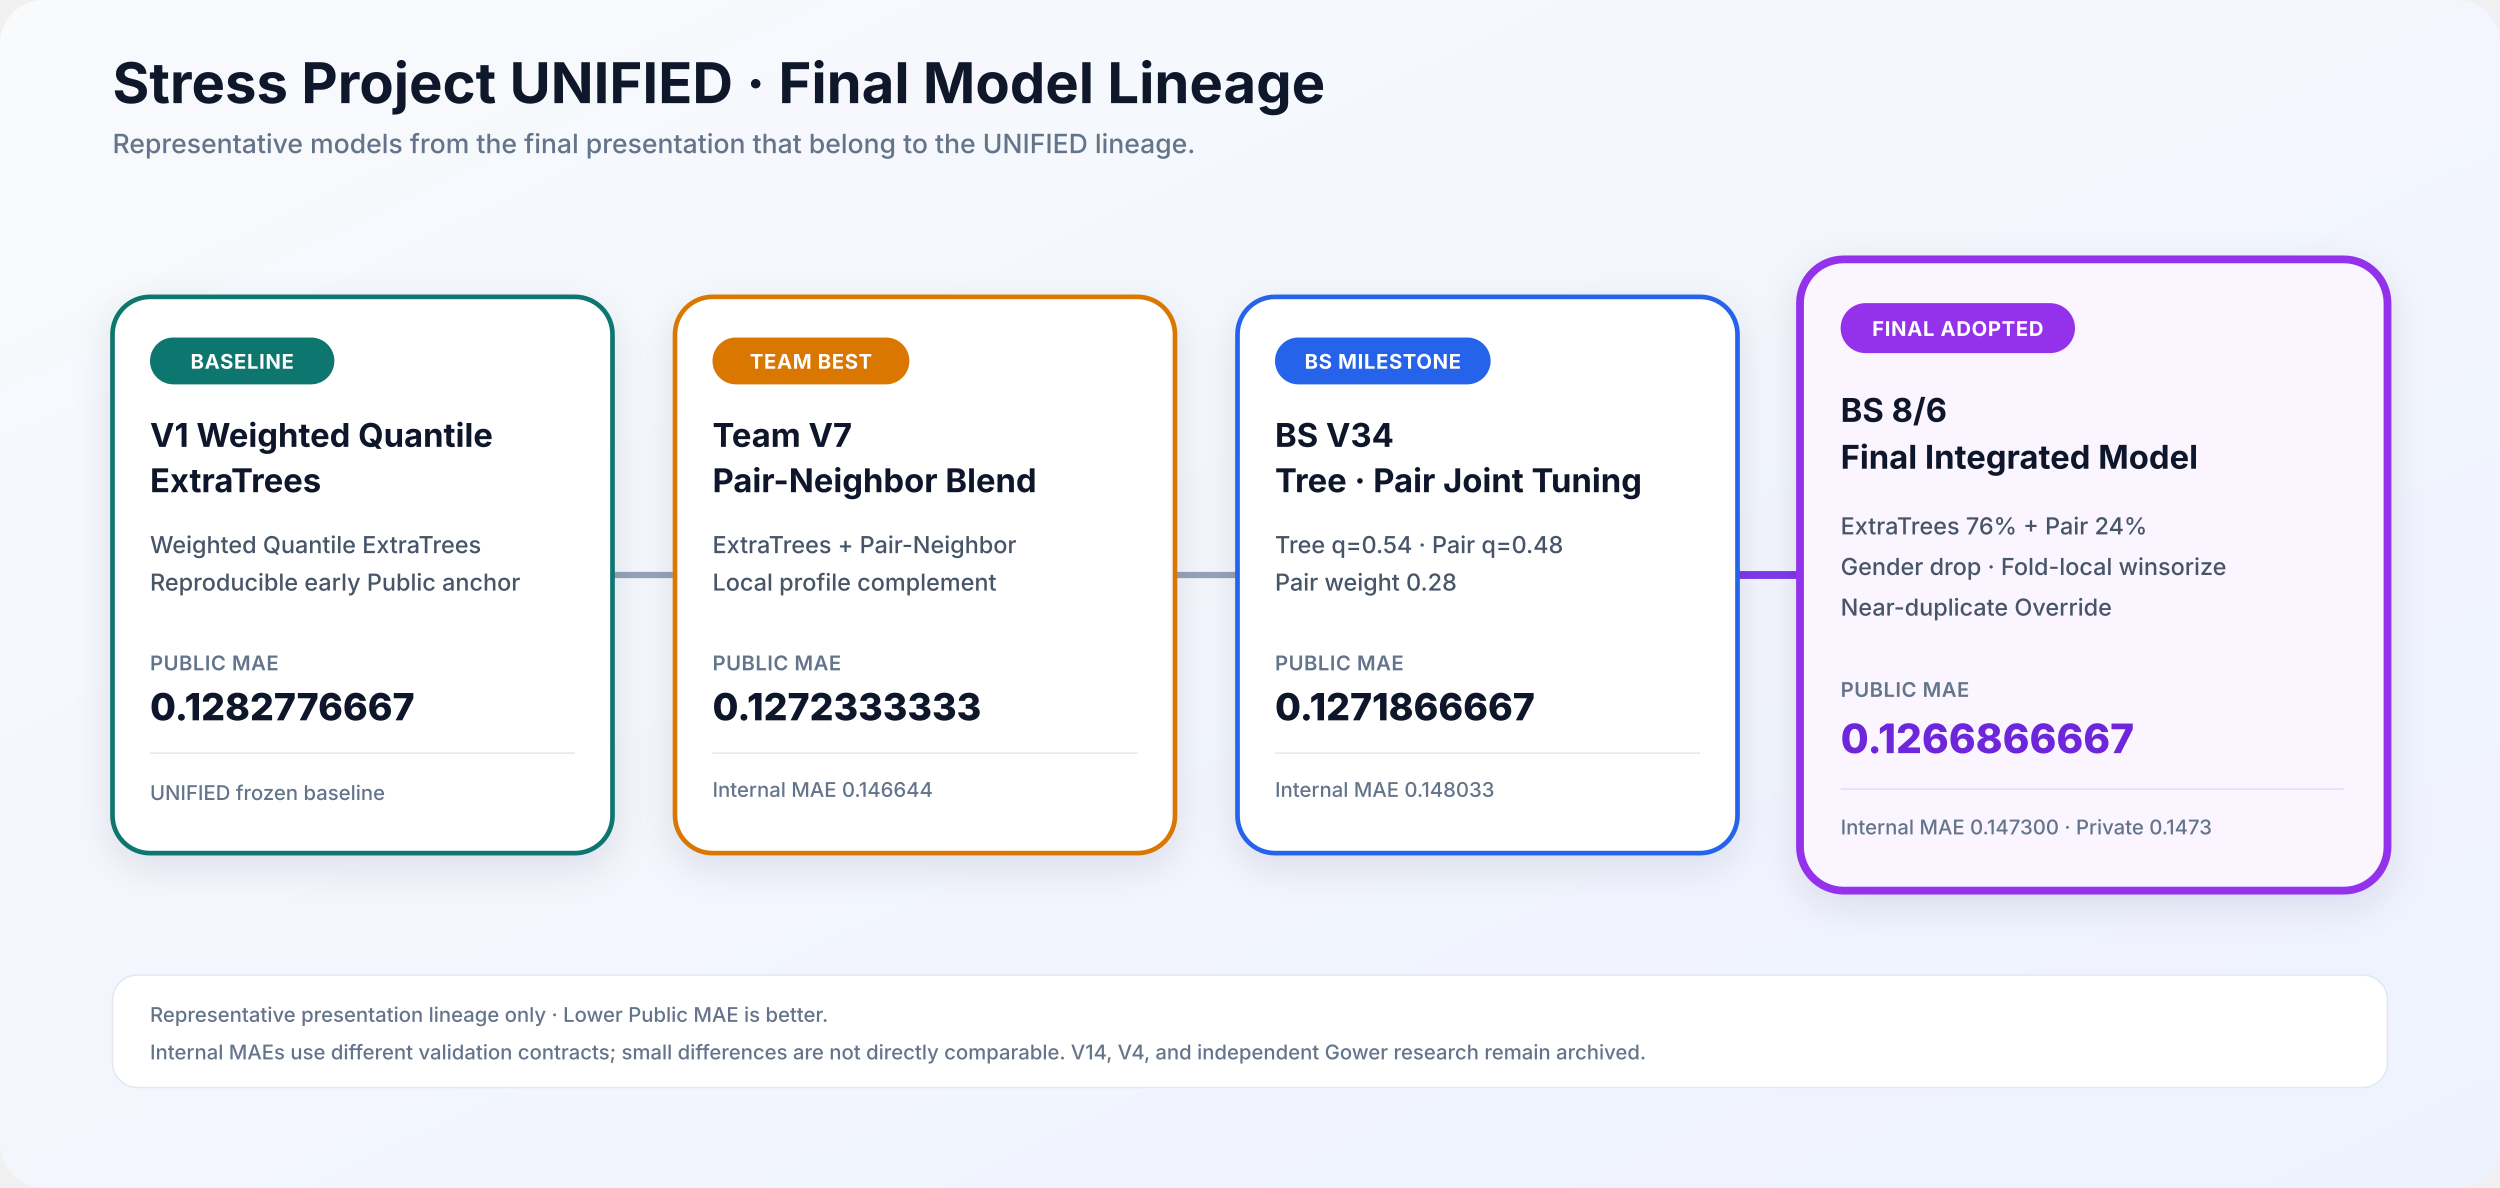
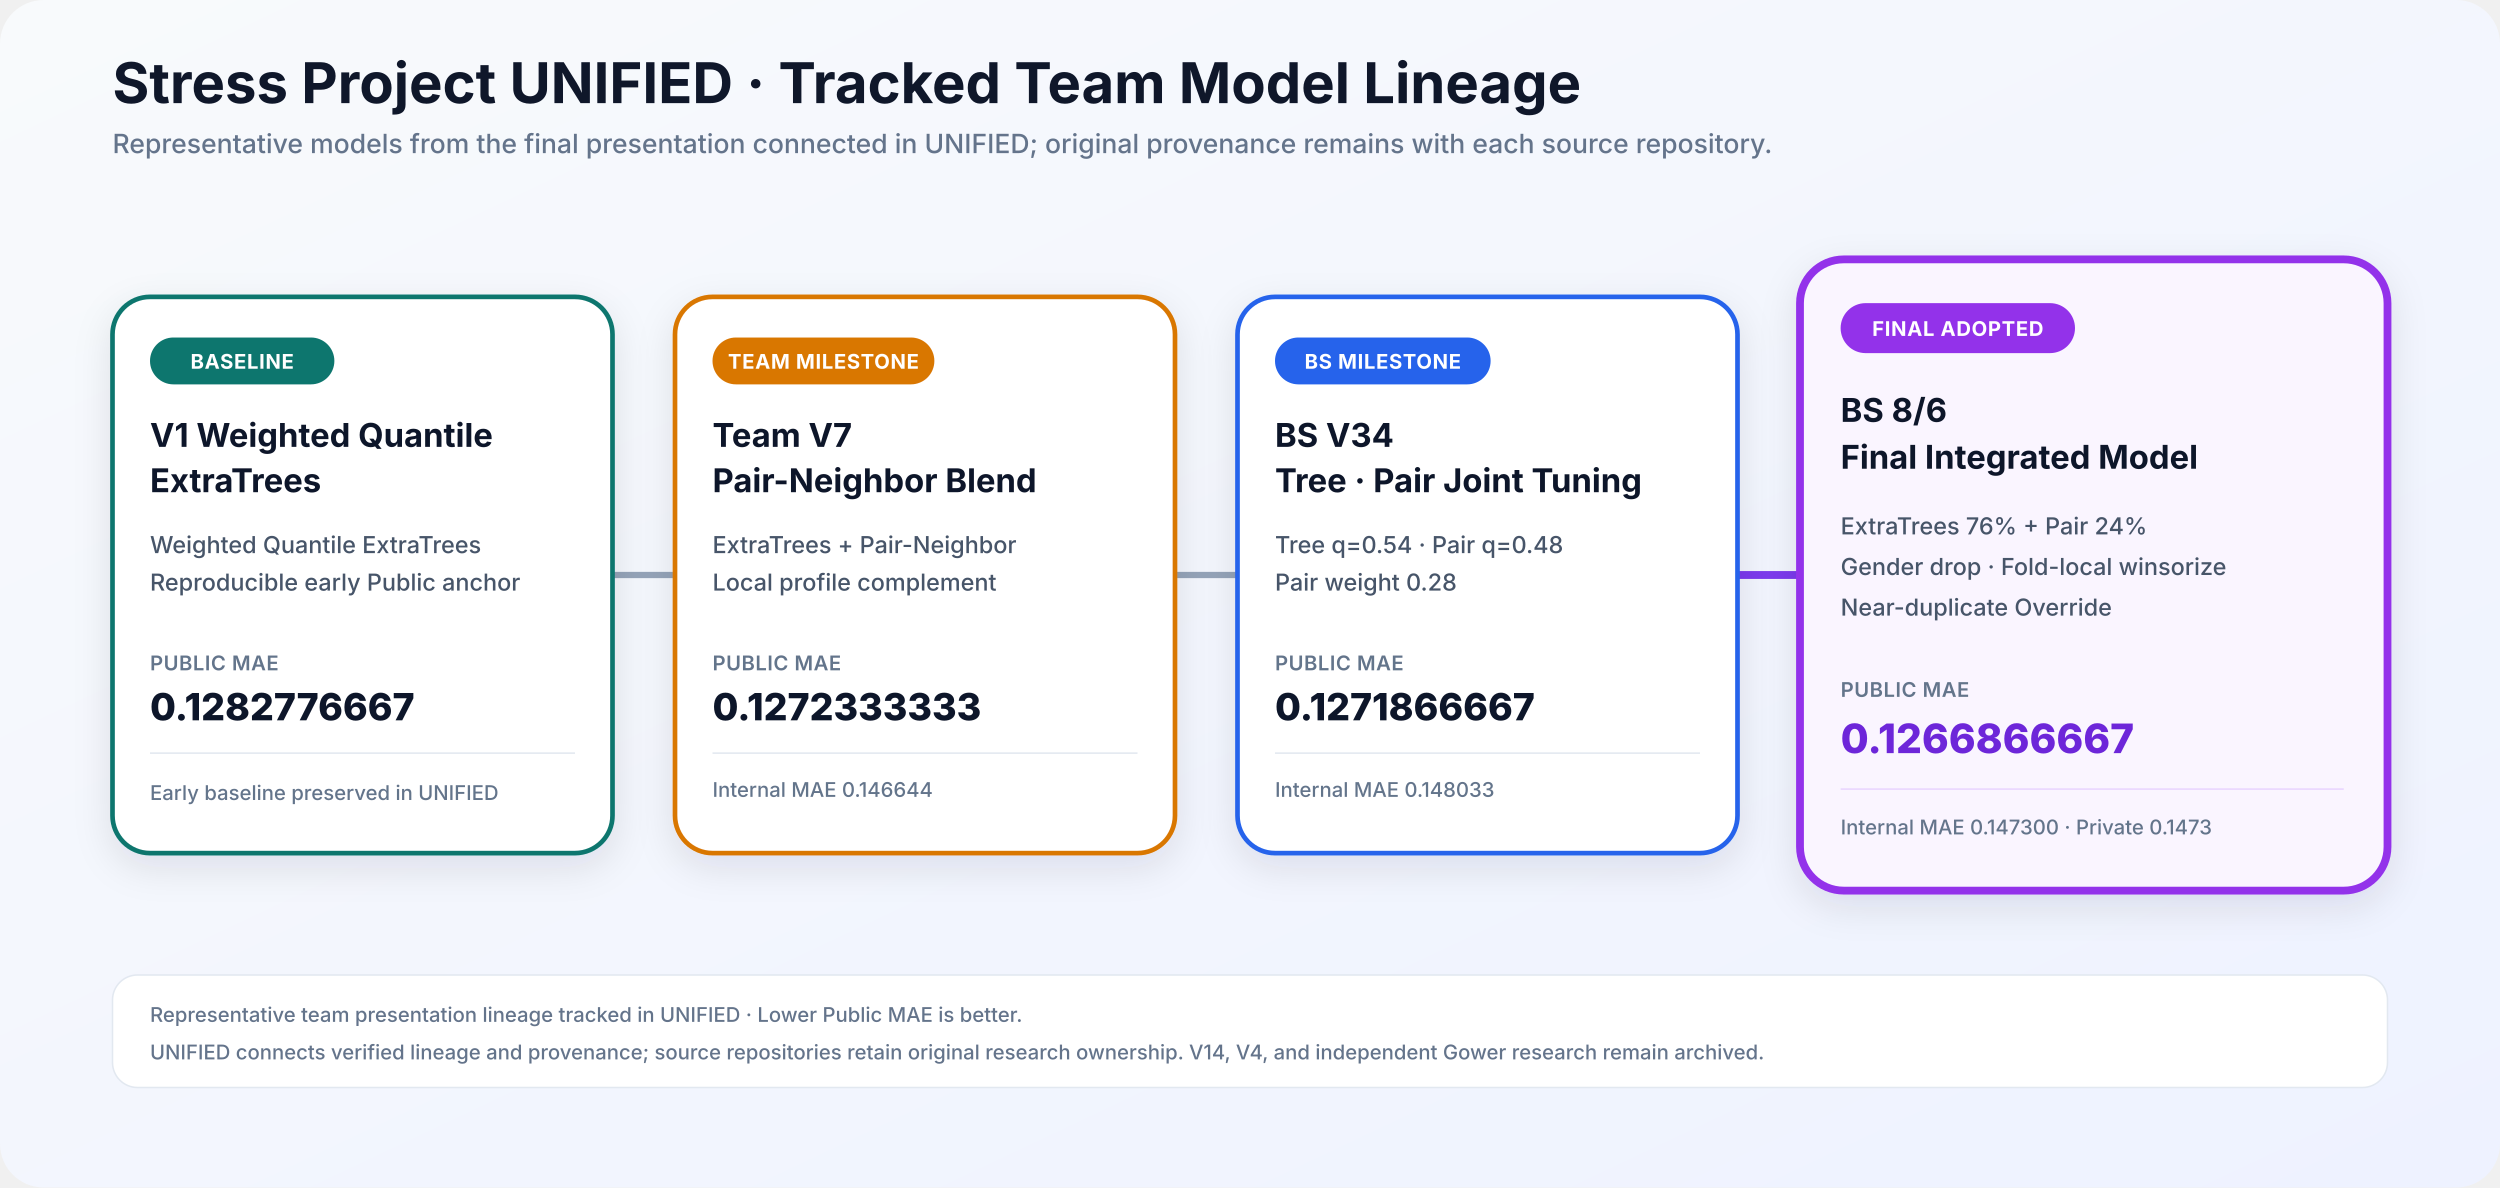
<svg xmlns="http://www.w3.org/2000/svg" width="1600" height="760" viewBox="0 0 1600 760" role="img" aria-labelledby="title desc">
  <defs>
    <linearGradient id="bg" x1="0" x2="1" y1="0" y2="1">
      <stop offset="0%" stop-color="#F8FAFC" />
      <stop offset="100%" stop-color="#EEF2FF" />
    </linearGradient>
    <filter id="shadow" x="-20%" y="-20%" width="140%" height="150%">
      <feDropShadow dx="0" dy="8" stdDeviation="12" flood-color="#0F172A" flood-opacity="0.10" />
    </filter>
    <marker id="arrow" markerWidth="12" markerHeight="12" refX="10" refY="6" orient="auto">
      <path d="M0,0 L12,6 L0,12 z" fill="#94A3B8" />
    </marker>
    <marker id="arrowFinal" markerWidth="12" markerHeight="12" refX="10" refY="6" orient="auto">
      <path d="M0,0 L12,6 L0,12 z" fill="#7C3AED" />
    </marker>
    <style>
      .title{font:700 36px -apple-system,BlinkMacSystemFont,"Segoe UI",sans-serif;fill:#0F172A}
      .subtitle{font:500 17px -apple-system,BlinkMacSystemFont,"Segoe UI",sans-serif;fill:#64748B}
      .stage{font:700 13px -apple-system,BlinkMacSystemFont,"Segoe UI",sans-serif;fill:#FFFFFF;letter-spacing:.4px}
      .model{font:700 21px -apple-system,BlinkMacSystemFont,"Segoe UI",sans-serif;fill:#0F172A}
      .desc{font:500 15px -apple-system,BlinkMacSystemFont,"Segoe UI",sans-serif;fill:#475569}
      .scoreLabel{font:600 13px -apple-system,BlinkMacSystemFont,"Segoe UI",sans-serif;fill:#64748B;letter-spacing:.3px}
      .score{font:800 24px -apple-system,BlinkMacSystemFont,"Segoe UI",sans-serif;fill:#0F172A}
      .scoreFinal{font:800 26px -apple-system,BlinkMacSystemFont,"Segoe UI",sans-serif;fill:#6D28D9}
      .minor{font:500 13px -apple-system,BlinkMacSystemFont,"Segoe UI",sans-serif;fill:#64748B}
      .footer{font:500 13px -apple-system,BlinkMacSystemFont,"Segoe UI",sans-serif;fill:#64748B}
    </style>
  </defs>
  <rect width="1600" height="760" rx="28" fill="url(#bg)" />
-   <text x="72" y="66" class="title">Stress Project UNIFIED · Final Model Lineage</text>
-   <text x="72" y="98" class="subtitle">Representative models from the final presentation that belong to the UNIFIED lineage.</text>
+   <text x="72" y="66" class="title">Stress Project UNIFIED · Tracked Team Model Lineage</text>
+   <text x="72" y="98" class="subtitle">Representative models from the final presentation connected in UNIFIED; original provenance remains with each source repository.</text>
  <path d="M392 368 C430 368 446 368 482 368" fill="none" stroke="#94A3B8" stroke-width="4" marker-end="url(#arrow)" />
  <path d="M752 368 C790 368 806 368 842 368" fill="none" stroke="#94A3B8" stroke-width="4" marker-end="url(#arrow)" />
  <path d="M1112 368 C1150 368 1166 368 1202 368" fill="none" stroke="#7C3AED" stroke-width="5" marker-end="url(#arrowFinal)" />
  <g filter="url(#shadow)">
    <rect x="72" y="190" width="320" height="356" rx="24" fill="#FFFFFF" stroke="#0F766E" stroke-width="3" />
    <rect x="96" y="216" width="118" height="30" rx="15" fill="#0F766E" />
    <text x="155" y="236" text-anchor="middle" class="stage">BASELINE</text>
    <text x="96" y="286" class="model">V1 Weighted Quantile</text>
    <text x="96" y="315" class="model">ExtraTrees</text>
    <text x="96" y="354" class="desc">Weighted Quantile ExtraTrees</text>
    <text x="96" y="378" class="desc">Reproducible early Public anchor</text>
    <text x="96" y="429" class="scoreLabel">PUBLIC MAE</text>
    <text x="96" y="461" class="score">0.1282776667</text>
    <line x1="96" y1="482" x2="368" y2="482" stroke="#E2E8F0" />
-     <text x="96" y="512" class="minor">UNIFIED frozen baseline</text>
+     <text x="96" y="512" class="minor">Early baseline preserved in UNIFIED</text>
  </g>
  <g filter="url(#shadow)">
    <rect x="432" y="190" width="320" height="356" rx="24" fill="#FFFFFF" stroke="#D97706" stroke-width="3" />
-     <rect x="456" y="216" width="126" height="30" rx="15" fill="#D97706" />
-     <text x="519" y="236" text-anchor="middle" class="stage">TEAM BEST</text>
+     <rect x="456" y="216" width="142" height="30" rx="15" fill="#D97706" />
+     <text x="527" y="236" text-anchor="middle" class="stage">TEAM MILESTONE</text>
    <text x="456" y="286" class="model">Team V7</text>
    <text x="456" y="315" class="model">Pair-Neighbor Blend</text>
    <text x="456" y="354" class="desc">ExtraTrees + Pair-Neighbor</text>
    <text x="456" y="378" class="desc">Local profile complement</text>
    <text x="456" y="429" class="scoreLabel">PUBLIC MAE</text>
    <text x="456" y="461" class="score">0.1272333333</text>
    <line x1="456" y1="482" x2="728" y2="482" stroke="#E2E8F0" />
    <text x="456" y="510" class="minor">Internal MAE 0.146644</text>
  </g>
  <g filter="url(#shadow)">
    <rect x="792" y="190" width="320" height="356" rx="24" fill="#FFFFFF" stroke="#2563EB" stroke-width="3" />
    <rect x="816" y="216" width="138" height="30" rx="15" fill="#2563EB" />
    <text x="885" y="236" text-anchor="middle" class="stage">BS MILESTONE</text>
    <text x="816" y="286" class="model">BS V34</text>
    <text x="816" y="315" class="model">Tree · Pair Joint Tuning</text>
    <text x="816" y="354" class="desc">Tree q=0.54 · Pair q=0.48</text>
    <text x="816" y="378" class="desc">Pair weight 0.28</text>
    <text x="816" y="429" class="scoreLabel">PUBLIC MAE</text>
    <text x="816" y="461" class="score">0.1271866667</text>
    <line x1="816" y1="482" x2="1088" y2="482" stroke="#E2E8F0" />
    <text x="816" y="510" class="minor">Internal MAE 0.148033</text>
  </g>
  <g filter="url(#shadow)">
    <rect x="1152" y="166" width="376" height="404" rx="28" fill="#FAF5FF" stroke="#9333EA" stroke-width="5" />
    <rect x="1178" y="194" width="150" height="32" rx="16" fill="#9333EA" />
    <text x="1253" y="215" text-anchor="middle" class="stage">FINAL ADOPTED</text>
    <text x="1178" y="270" class="model">BS 8/6</text>
    <text x="1178" y="300" class="model">Final Integrated Model</text>
    <text x="1178" y="342" class="desc">ExtraTrees 76% + Pair 24%</text>
    <text x="1178" y="368" class="desc">Gender drop · Fold-local winsorize</text>
    <text x="1178" y="394" class="desc">Near-duplicate Override</text>
    <text x="1178" y="446" class="scoreLabel">PUBLIC MAE</text>
    <text x="1178" y="482" class="scoreFinal">0.1266866667</text>
    <line x1="1178" y1="505" x2="1500" y2="505" stroke="#E9D5FF" />
    <text x="1178" y="534" class="minor">Internal MAE 0.147300 · Private 0.1473</text>
  </g>
  <rect x="72" y="624" width="1456" height="72" rx="16" fill="#FFFFFF" stroke="#E2E8F0" />
-   <text x="96" y="654" class="footer">Representative presentation lineage only · Lower Public MAE is better.</text>
-   <text x="96" y="678" class="footer">Internal MAEs use different validation contracts; small differences are not directly comparable. V14, V4, and independent Gower research remain archived.</text>
+   <text x="96" y="654" class="footer">Representative team presentation lineage tracked in UNIFIED · Lower Public MAE is better.</text>
+   <text x="96" y="678" class="footer">UNIFIED connects verified lineage and provenance; source repositories retain original research ownership. V14, V4, and independent Gower research remain archived.</text>
</svg>
